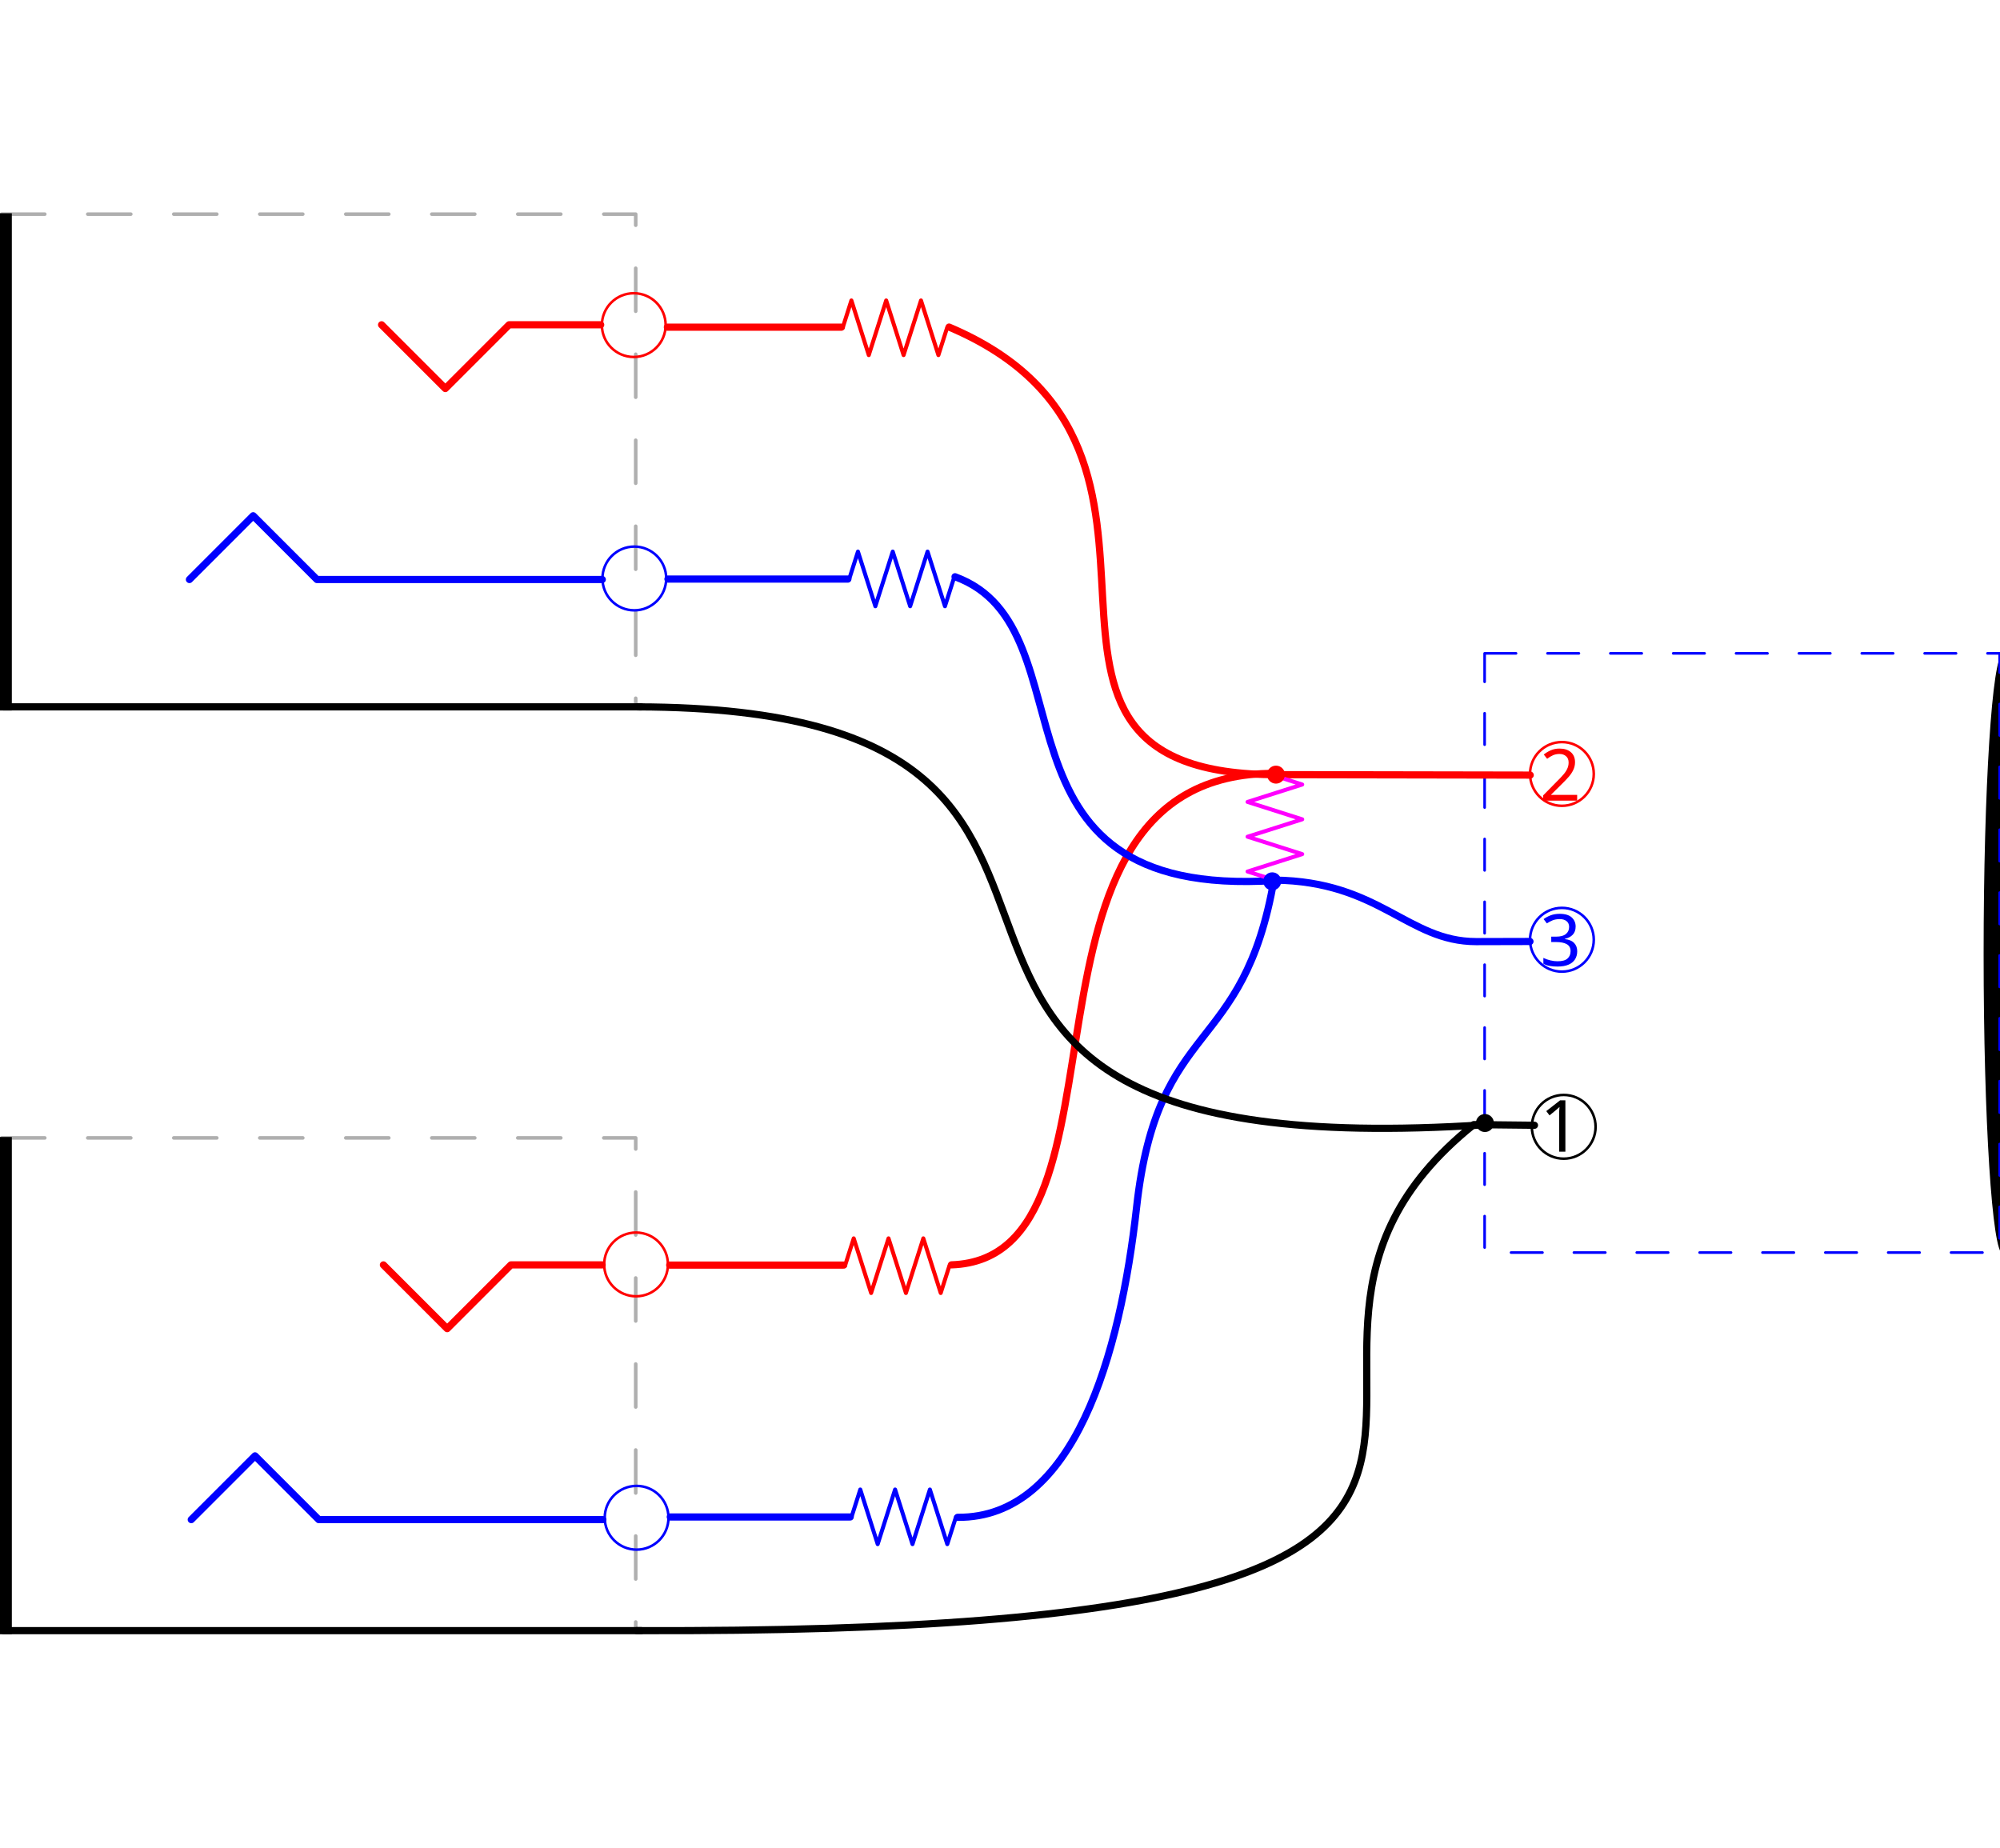
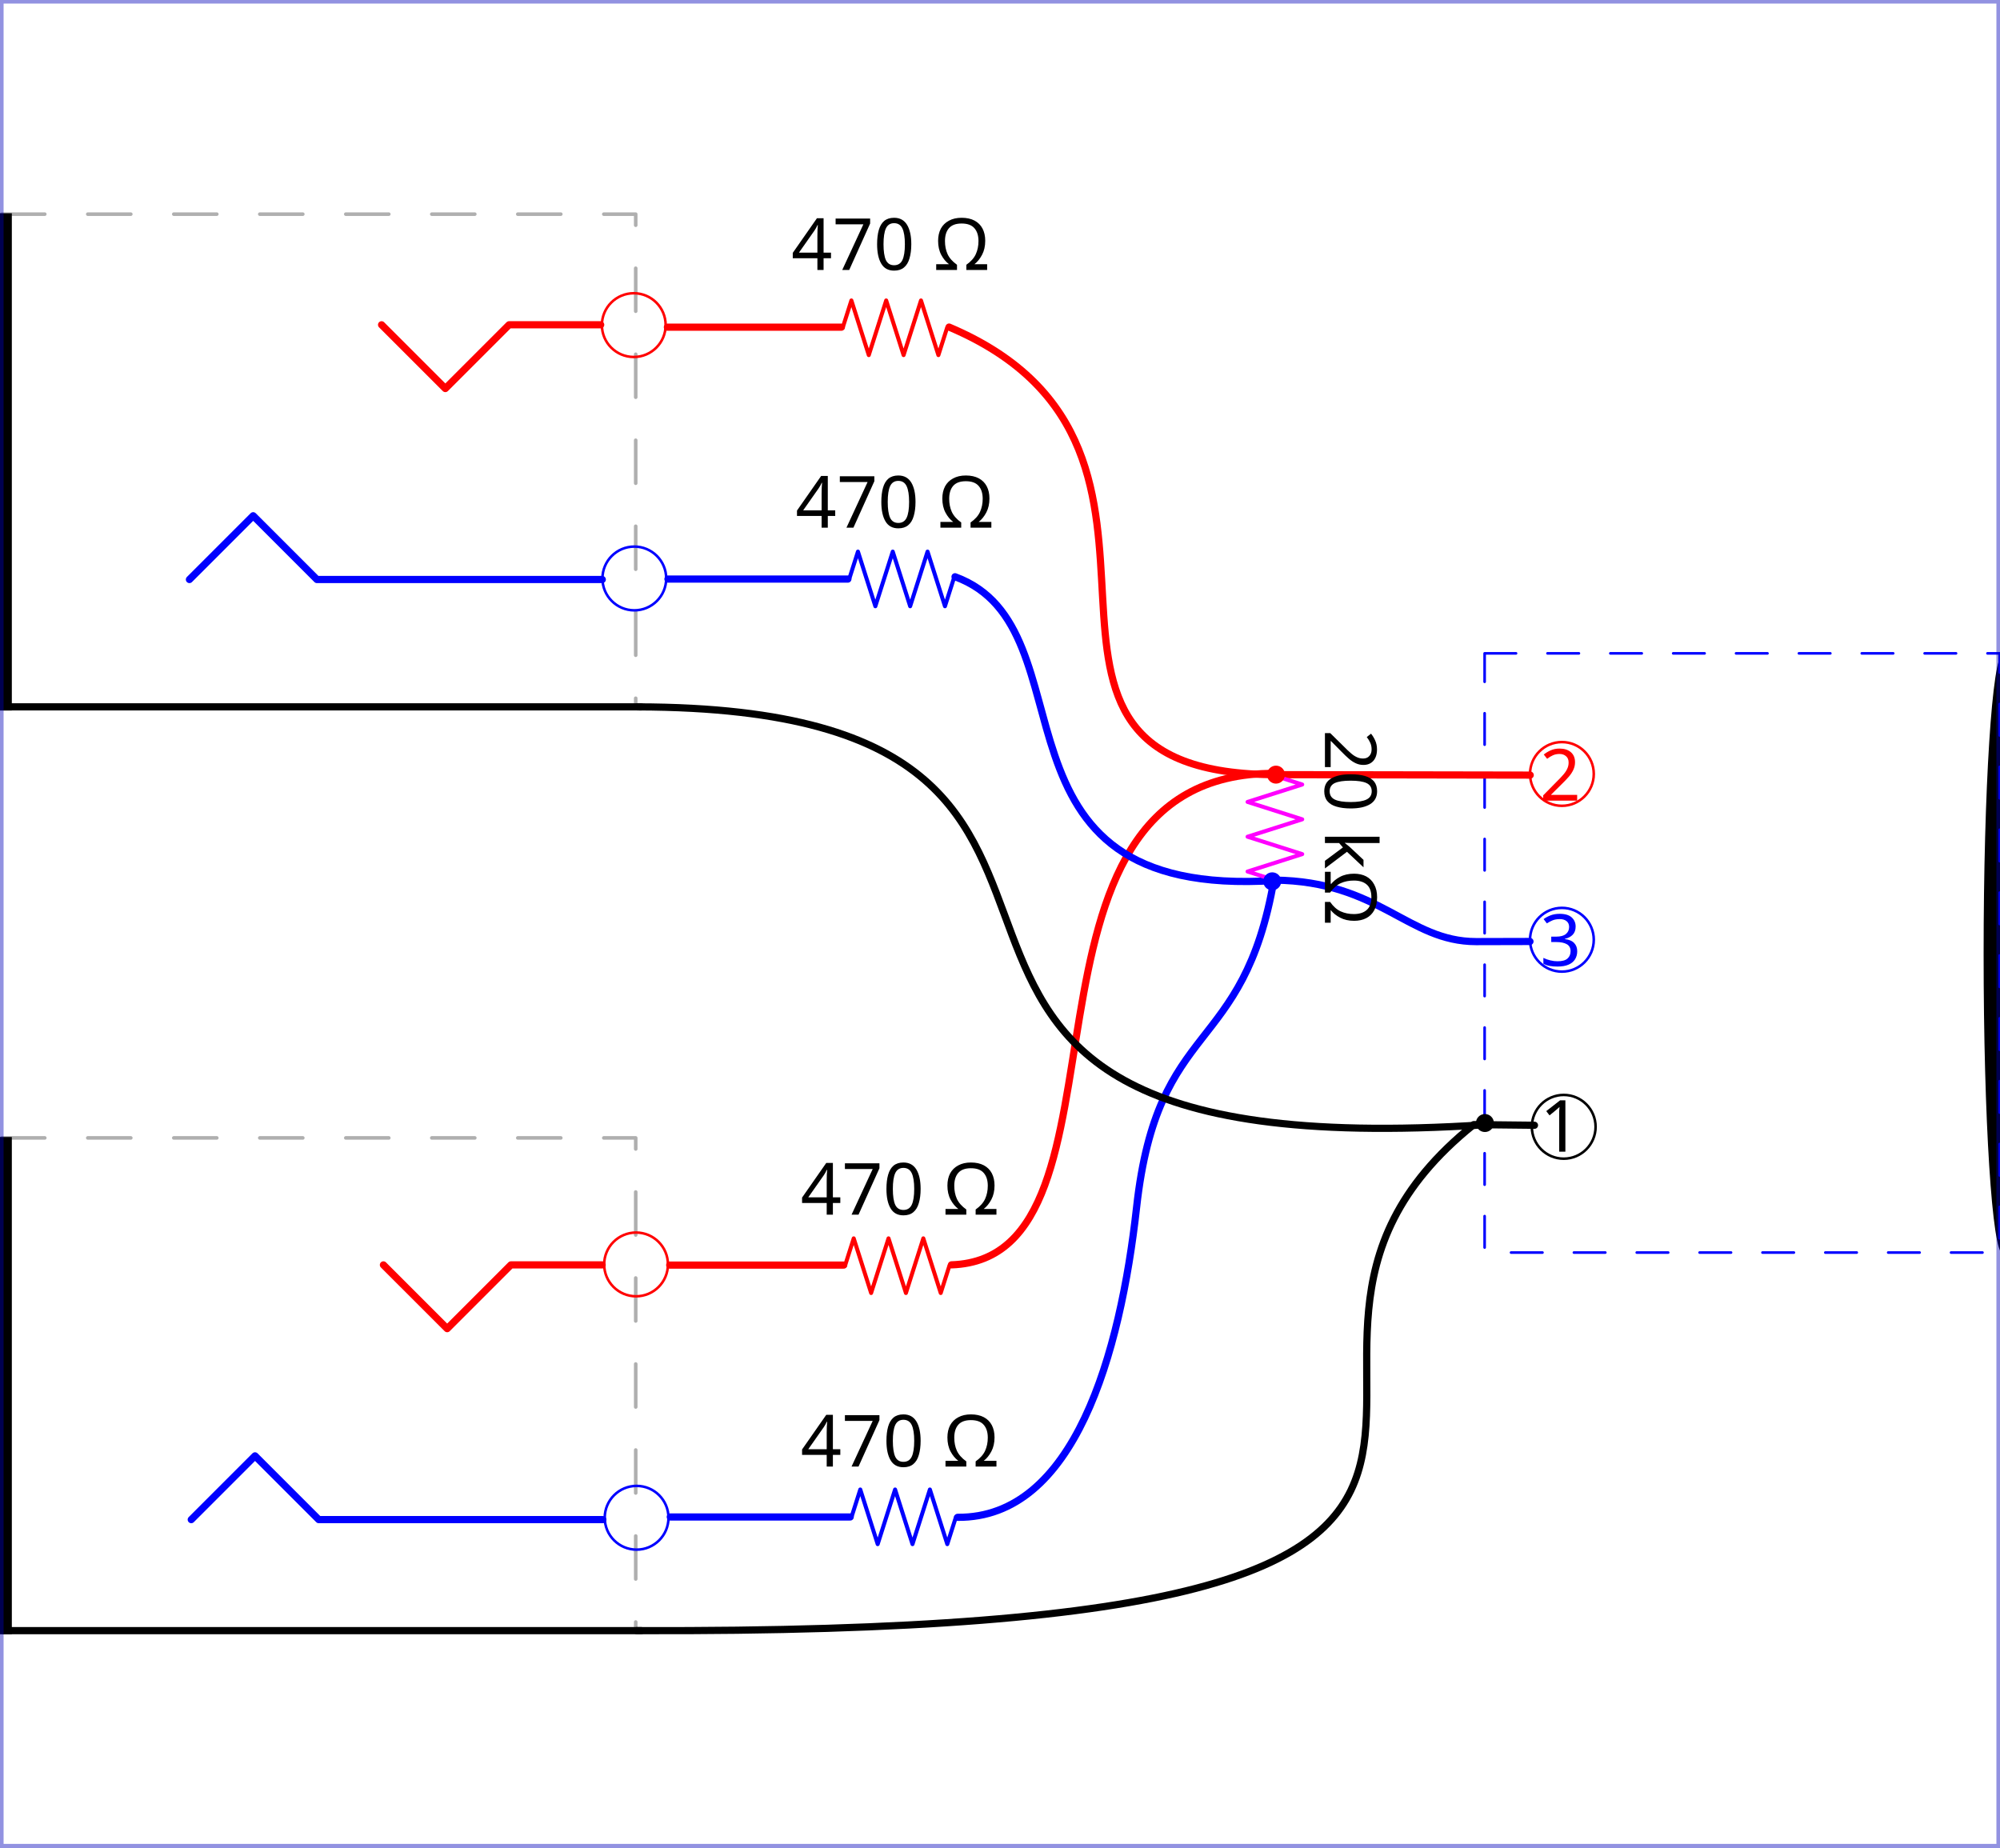
<svg xmlns="http://www.w3.org/2000/svg" width="78.43mm" height="72.45mm" viewBox="0 0 277.902 256.713" id="svg3623" version="1.1">
  <defs id="defs3625" />
  <g id="layer1" transform="translate(0,-795.6496)">
    <path style="fill:none;stroke:#ff0000;stroke-width:0.557;stroke-linecap:round;stroke-linejoin:round;stroke-miterlimit:4;stroke-dasharray:none;stroke-opacity:1" d="m 131.6,841.194 -1.209,3.797 -2.418,-7.593 -2.418,7.593 -2.418,-7.593 -2.418,7.593 -2.418,-7.593 -1.209,3.797" id="path2055" />
    <g id="g4506" transform="translate(0,122.8441)" style="stroke-linejoin:round;stroke-linecap:round">
      <rect y="830.919" x="0.249" height="68.597" width="88.085" id="rect4484" style="fill:none;fill-opacity:1;stroke:#000000;stroke-width:0.498;stroke-miterlimit:4;stroke-dasharray:5.975, 5.975;stroke-dashoffset:0;stroke-opacity:0.316;stroke-linejoin:round;stroke-linecap:round" />
      <path id="path4486" d="m 83.671,848.564 -12.678,0 -8.858,8.858 -8.858,-8.858" style="fill:none;fill-rule:evenodd;stroke:#ff0000;stroke-width:1px;stroke-linecap:round;stroke-linejoin:round;stroke-opacity:1" />
      <path id="path4488" d="m 83.766,883.958 -39.474,0 -8.858,-8.858 -8.858,8.858" style="fill:none;fill-rule:evenodd;stroke:#0000ff;stroke-width:1px;stroke-linecap:round;stroke-linejoin:round;stroke-opacity:1" />
      <path id="path4490" d="m 89.088,899.382 -88.583,0" style="fill:none;fill-rule:evenodd;stroke:#000000;stroke-width:1px;stroke-linecap:round;stroke-linejoin:round;stroke-opacity:1" />
      <rect y="830.793" x="-1.898" height="69.094" width="3.543" id="rect4492" style="fill:#000000;fill-opacity:1;stroke:none;stroke-width:0.354;stroke-miterlimit:4;stroke-dasharray:4.252, 4.252;stroke-dashoffset:0;stroke-opacity:0.316;stroke-linejoin:round;stroke-linecap:round" />
    </g>
    <ellipse style="fill:#000000;fill-opacity:1;stroke:none;stroke-width:0.354;stroke-miterlimit:4;stroke-dasharray:4.252, 4.252;stroke-dashoffset:0;stroke-opacity:1;stroke-linejoin:round;stroke-linecap:round" id="path4546" cx="278.283" cy="928.213" rx="2.657" ry="41.634" />
    <rect style="fill:none;fill-opacity:1;stroke:#0000ff;stroke-width:0.364;stroke-miterlimit:4;stroke-dasharray:4.367, 4.367;stroke-dashoffset:0;stroke-opacity:1;stroke-linejoin:round;stroke-linecap:round" id="rect4550" width="71.565" height="83.258" x="206.29" y="886.434" />
    <g id="g4262" style="stroke-linejoin:round;stroke-linecap:round">
      <circle r="4.429" cy="903.19" cx="217.028" id="path4552" style="fill:none;fill-opacity:1;stroke:#ff0000;stroke-width:0.354;stroke-miterlimit:4;stroke-dasharray:none;stroke-dashoffset:0;stroke-opacity:1;stroke-linejoin:round;stroke-linecap:round" />
      <text id="text4575" y="906.897" x="213.946" style="font-style:normal;font-weight:normal;font-size:10px;line-height:125%;font-family:Sans;letter-spacing:0px;word-spacing:0px;fill:#ff0000;fill-opacity:1;stroke:none;stroke-width:1px;stroke-linecap:round;stroke-linejoin:round;stroke-opacity:1" xml:space="preserve">
        <tspan y="906.897" x="213.946" id="tspan4577">2</tspan>
      </text>
    </g>
    <text xml:space="preserve" style="font-style:normal;font-weight:normal;font-size:72px;line-height:125%;font-family:Sans;letter-spacing:0px;word-spacing:0px;fill:#000000;fill-opacity:1;stroke:none;stroke-width:1px;stroke-linecap:round;stroke-linejoin:round;stroke-opacity:1;" x="216.142" y="905.315" id="text4584">
      <tspan id="tspan4586" x="216.142" y="905.315" />
    </text>
    <g id="g4601" style="stroke-linejoin:round;stroke-linecap:round">
      <circle r="4.429" cy="926.229" cx="217.028" id="path4552-9" style="fill:none;fill-opacity:1;stroke:#0000ff;stroke-width:0.354;stroke-miterlimit:4;stroke-dasharray:none;stroke-dashoffset:0;stroke-opacity:1;stroke-linejoin:round;stroke-linecap:round" />
      <text id="text4588" y="929.858" x="213.999" style="font-style:normal;font-weight:normal;font-size:72px;line-height:125%;font-family:Sans;letter-spacing:0px;word-spacing:0px;fill:#0000ff;fill-opacity:1;stroke:none;stroke-width:1px;stroke-linecap:round;stroke-linejoin:round;stroke-opacity:1" xml:space="preserve">
        <tspan style="font-size:10px;fill:#0000ff;fill-opacity:1;stroke-linejoin:round;stroke-linecap:round" y="929.858" x="213.999" id="tspan4590">3</tspan>
      </text>
    </g>
    <g id="g4596" style="stroke-linejoin:round;stroke-linecap:round">
      <circle r="4.429" cy="952.221" cx="217.28" id="path4552-5" style="fill:none;fill-opacity:1;stroke:#000000;stroke-width:0.354;stroke-miterlimit:4;stroke-dasharray:none;stroke-dashoffset:0;stroke-opacity:1;stroke-linejoin:round;stroke-linecap:round" />
      <text id="text4592" y="955.679" x="213.964" style="font-style:normal;font-weight:normal;font-size:10px;line-height:125%;font-family:Sans;letter-spacing:0px;word-spacing:0px;fill:#000000;fill-opacity:1;stroke:none;stroke-width:1px;stroke-linecap:round;stroke-linejoin:round;stroke-opacity:1" xml:space="preserve">
        <tspan y="955.679" x="213.964" id="tspan4594">1</tspan>
      </text>
    </g>
    <path style="fill:none;fill-rule:evenodd;stroke:#ff0000;stroke-width:0.999;stroke-linecap:round;stroke-linejoin:round;stroke-miterlimit:4;stroke-dasharray:none;stroke-opacity:1" d="m 131.876,841.096 c 40.648,17.217 0.995,62.342 45.77,62.194" id="path4612" />
    <path style="fill:none;fill-rule:evenodd;stroke:#ff0000;stroke-width:1px;stroke-linecap:round;stroke-linejoin:round;stroke-opacity:1" d="m 132.202,971.402 c 27.342,-0.898 5.2,-68.455 44.928,-68.287" id="path4614" />
    <path style="fill:none;fill-rule:evenodd;stroke:#0000ff;stroke-width:1px;stroke-linecap:round;stroke-linejoin:round;stroke-opacity:1" d="m 132.703,875.79 c 19.673,7.156 2.443,44.948 44.507,42.203" id="path4616" />
    <path style="fill:none;fill-rule:evenodd;stroke:#0000ff;stroke-width:1px;stroke-linecap:round;stroke-linejoin:round;stroke-opacity:1" d="m 133.072,1006.482 c 16.193,0.133 22.591,-22.63 24.86,-43.096 2.938,-26.491 14.833,-20.736 19.109,-45.619" id="path4620" />
    <path style="fill:none;fill-rule:evenodd;stroke:#ff0000;stroke-width:1px;stroke-linecap:round;stroke-linejoin:round;stroke-opacity:1" d="m 177.299,903.288 35.325,0.063" id="path4622" />
    <path style="fill:none;fill-rule:evenodd;stroke:#0000ff;stroke-width:1px;stroke-linecap:round;stroke-linejoin:round;stroke-opacity:1" d="m 177.092,917.942 c 14.598,0.162 18.501,8.538 28.007,8.545 l 7.491,-0.018" id="path4624" />
    <path style="fill:none;fill-rule:evenodd;stroke:#000000;stroke-width:1px;stroke-linecap:round;stroke-linejoin:round;stroke-opacity:1" d="m 88.482,1022.226 c 155.451,0.551 72.943,-35.551 116.302,-70.312 l 8.431,0.091" id="path4626" />
    <path style="fill:none;fill-rule:evenodd;stroke:#000000;stroke-width:1px;stroke-linecap:round;stroke-linejoin:round;stroke-opacity:1" d="m 88.571,893.87 c 85.366,0.175 14.132,64.854 117.762,58.063" id="path4628" />
    <g id="g4350">
      <rect y="825.406" x="0.248" height="68.597" width="88.085" id="rect4484-8" style="fill:none;fill-opacity:1;stroke:#000000;stroke-width:0.498;stroke-linecap:round;stroke-linejoin:round;stroke-miterlimit:4;stroke-dasharray:5.975, 5.975;stroke-dashoffset:0;stroke-opacity:0.316" />
      <path id="path4486-0" d="m 83.465,840.779 -12.727,0 -8.858,8.858 -8.858,-8.858" style="fill:none;fill-rule:evenodd;stroke:#ff0000;stroke-width:1px;stroke-linecap:round;stroke-linejoin:round;stroke-opacity:1" />
      <path id="path4488-2" d="m 83.686,876.173 -39.648,0 -8.858,-8.858 -8.858,8.858" style="fill:none;fill-rule:evenodd;stroke:#0000ff;stroke-width:1px;stroke-linecap:round;stroke-linejoin:round;stroke-opacity:1" />
      <path id="path4490-8" d="m 89.086,893.87 -88.583,0" style="fill:none;fill-rule:evenodd;stroke:#000000;stroke-width:1px;stroke-linecap:round;stroke-linejoin:round;stroke-opacity:1" />
      <rect y="825.281" x="-1.899" height="69.094" width="3.543" id="rect4492-7" style="fill:#000000;fill-opacity:1;stroke:none;stroke-width:0.354;stroke-linecap:round;stroke-linejoin:round;stroke-miterlimit:4;stroke-dasharray:4.252, 4.252;stroke-dashoffset:0;stroke-opacity:0.316" />
      <circle r="4.429" cy="840.824" cx="88.063" id="path4552-8" style="fill:none;fill-opacity:1;stroke:#ff0000;stroke-width:0.354;stroke-linecap:round;stroke-linejoin:round;stroke-miterlimit:4;stroke-dasharray:none;stroke-dashoffset:0;stroke-opacity:1" />
      <circle r="4.429" cy="876.027" cx="88.14" id="path4552-9-7" style="fill:none;fill-opacity:1;stroke:#0000ff;stroke-width:0.354;stroke-linecap:round;stroke-linejoin:round;stroke-miterlimit:4;stroke-dasharray:none;stroke-dashoffset:0;stroke-opacity:1" />
    </g>
    <circle style="fill:none;fill-opacity:1;stroke:#ff0000;stroke-width:0.354;stroke-miterlimit:4;stroke-dasharray:none;stroke-dashoffset:0;stroke-opacity:1;stroke-linejoin:round;stroke-linecap:round" id="path4552-8-9" cx="88.381" cy="971.342" r="4.429" />
    <circle style="fill:none;fill-opacity:1;stroke:#0000ff;stroke-width:0.354;stroke-miterlimit:4;stroke-dasharray:none;stroke-dashoffset:0;stroke-opacity:1;stroke-linejoin:round;stroke-linecap:round" id="path4552-9-7-9" cx="88.458" cy="1006.545" r="4.429" />
    <path style="fill:none;stroke:#0000ff;stroke-width:0.557;stroke-linecap:round;stroke-linejoin:round;stroke-miterlimit:4;stroke-dasharray:none;stroke-opacity:1" d="m 132.512,876.091 -1.209,3.797 -2.418,-7.593 -2.418,7.593 -2.418,-7.593 -2.418,7.593 -2.418,-7.593 -1.209,3.797" id="path2055-5" />
    <path style="fill:none;stroke:#ff00ff;stroke-width:0.557;stroke-linecap:round;stroke-linejoin:round;stroke-miterlimit:4;stroke-dasharray:none;stroke-opacity:1" d="m 177.147,903.45 3.797,1.209 -7.593,2.418 7.593,2.418 -7.593,2.418 7.593,2.418 -7.593,2.418 3.797,1.209" id="path2055-1" />
    <path style="fill:none;fill-rule:evenodd;stroke:#ff0000;stroke-width:1px;stroke-linecap:round;stroke-linejoin:round;stroke-opacity:1" d="m 92.734,841.112 24.173,0" id="path4359" />
    <path style="fill:none;fill-rule:evenodd;stroke:#0000ff;stroke-width:1px;stroke-linecap:round;stroke-linejoin:round;stroke-opacity:1" d="m 92.812,876.112 25,0" id="path4359-4" />
    <path style="fill:none;stroke:#ff0000;stroke-width:0.557;stroke-linecap:round;stroke-linejoin:round;stroke-miterlimit:4;stroke-dasharray:none;stroke-opacity:1" d="m 131.924,971.517 -1.209,3.797 -2.418,-7.593 -2.418,7.593 -2.418,-7.593 -2.418,7.593 -2.418,-7.593 -1.209,3.797" id="path2055-56" />
    <path style="fill:none;stroke:#0000ff;stroke-width:0.557;stroke-linecap:round;stroke-linejoin:round;stroke-miterlimit:4;stroke-dasharray:none;stroke-opacity:1" d="m 132.836,1006.414 -1.209,3.796 -2.418,-7.593 -2.418,7.593 -2.418,-7.593 -2.418,7.593 -2.418,-7.593 -1.209,3.797" id="path2055-5-9" />
    <path style="fill:none;fill-rule:evenodd;stroke:#ff0000;stroke-width:1px;stroke-linecap:round;stroke-linejoin:round;stroke-opacity:1" d="m 93.058,971.435 24.173,0" id="path4359-5" />
    <path style="fill:none;fill-rule:evenodd;stroke:#0000ff;stroke-width:1px;stroke-linecap:round;stroke-linejoin:round;stroke-opacity:1" d="m 93.137,1006.435 25,0" id="path4359-4-3" />
    <circle style="fill:#0000ff;fill-opacity:1;stroke:none;stroke-linecap:round;stroke-linejoin:round;stroke-opacity:1" id="path4183-9" cx="176.779" cy="918.11" r="1.25" />
    <circle style="fill:#ff0000;fill-opacity:1;stroke:none;stroke-opacity:1;stroke-linejoin:round;stroke-linecap:round" id="path4183-0" cx="177.298" cy="903.286" r="1.25" />
    <circle style="fill:#000000;fill-opacity:1;stroke:none;stroke-linecap:round;stroke-linejoin:round;stroke-opacity:1" id="path4183-9-8" cx="206.33" cy="951.696" r="1.25" />
+     <rect style="fill:none;fill-opacity:1;stroke:#0000ba;stroke-width:0.999;stroke-linecap:round;stroke-linejoin:round;stroke-miterlimit:4;stroke-dasharray:none;stroke-opacity:0.426" id="rect4186" width="277.902" height="256.713" x="0" y="795.65" ry="0" />
+     <text xml:space="preserve" style="font-style:normal;font-weight:normal;font-size:12.5px;line-height:125%;font-family:Sans;letter-spacing:0px;word-spacing:0px;fill:#000000;fill-opacity:1;stroke:none;stroke-width:1px;stroke-linecap:butt;stroke-linejoin:miter;stroke-opacity:1" x="109.955" y="833.159" id="text4188">
+       <tspan id="tspan4190" x="109.955" y="833.159" style="font-size:10px">470 Ω</tspan>
+     </text>
+     <text xml:space="preserve" style="font-style:normal;font-weight:normal;font-size:12.5px;line-height:125%;font-family:Sans;letter-spacing:0px;word-spacing:0px;fill:#000000;fill-opacity:1;stroke:none;stroke-width:1px;stroke-linecap:butt;stroke-linejoin:miter;stroke-opacity:1" x="110.54" y="868.968" id="text4188-9">
+       <tspan id="tspan4190-3" x="110.54" y="868.968" style="font-size:10px">470 Ω</tspan>
+     </text>
+     <text xml:space="preserve" style="font-style:normal;font-weight:normal;font-size:12.5px;line-height:125%;font-family:Sans;letter-spacing:0px;word-spacing:0px;fill:#000000;fill-opacity:1;stroke:none;stroke-width:1px;stroke-linecap:butt;stroke-linejoin:miter;stroke-opacity:1" x="111.247" y="964.427" id="text4188-98">
+       <tspan id="tspan4190-1" x="111.247" y="964.427" style="font-size:10px">470 Ω</tspan>
+     </text>
+     <text xml:space="preserve" style="font-style:normal;font-weight:normal;font-size:12.5px;line-height:125%;font-family:Sans;letter-spacing:0px;word-spacing:0px;fill:#000000;fill-opacity:1;stroke:none;stroke-width:1px;stroke-linecap:butt;stroke-linejoin:miter;stroke-opacity:1" x="111.247" y="999.429" id="text4188-3">
+       <tspan id="tspan4190-0" x="111.247" y="999.429" style="font-size:10px">470 Ω</tspan>
+     </text>
+     <text xml:space="preserve" style="font-style:normal;font-weight:normal;font-size:12.5px;line-height:125%;font-family:Sans;letter-spacing:0px;word-spacing:0px;fill:#000000;fill-opacity:1;stroke:none;stroke-width:1px;stroke-linecap:butt;stroke-linejoin:miter;stroke-opacity:1" x="897.03" y="-184.102" id="text4188-2" transform="matrix(0,1,-1,0,0,0)">
+       <tspan x="897.03" y="-184.102" style="font-size:10px" id="tspan4234">20 kΩ</tspan>
+     </text>
  </g>
</svg>
